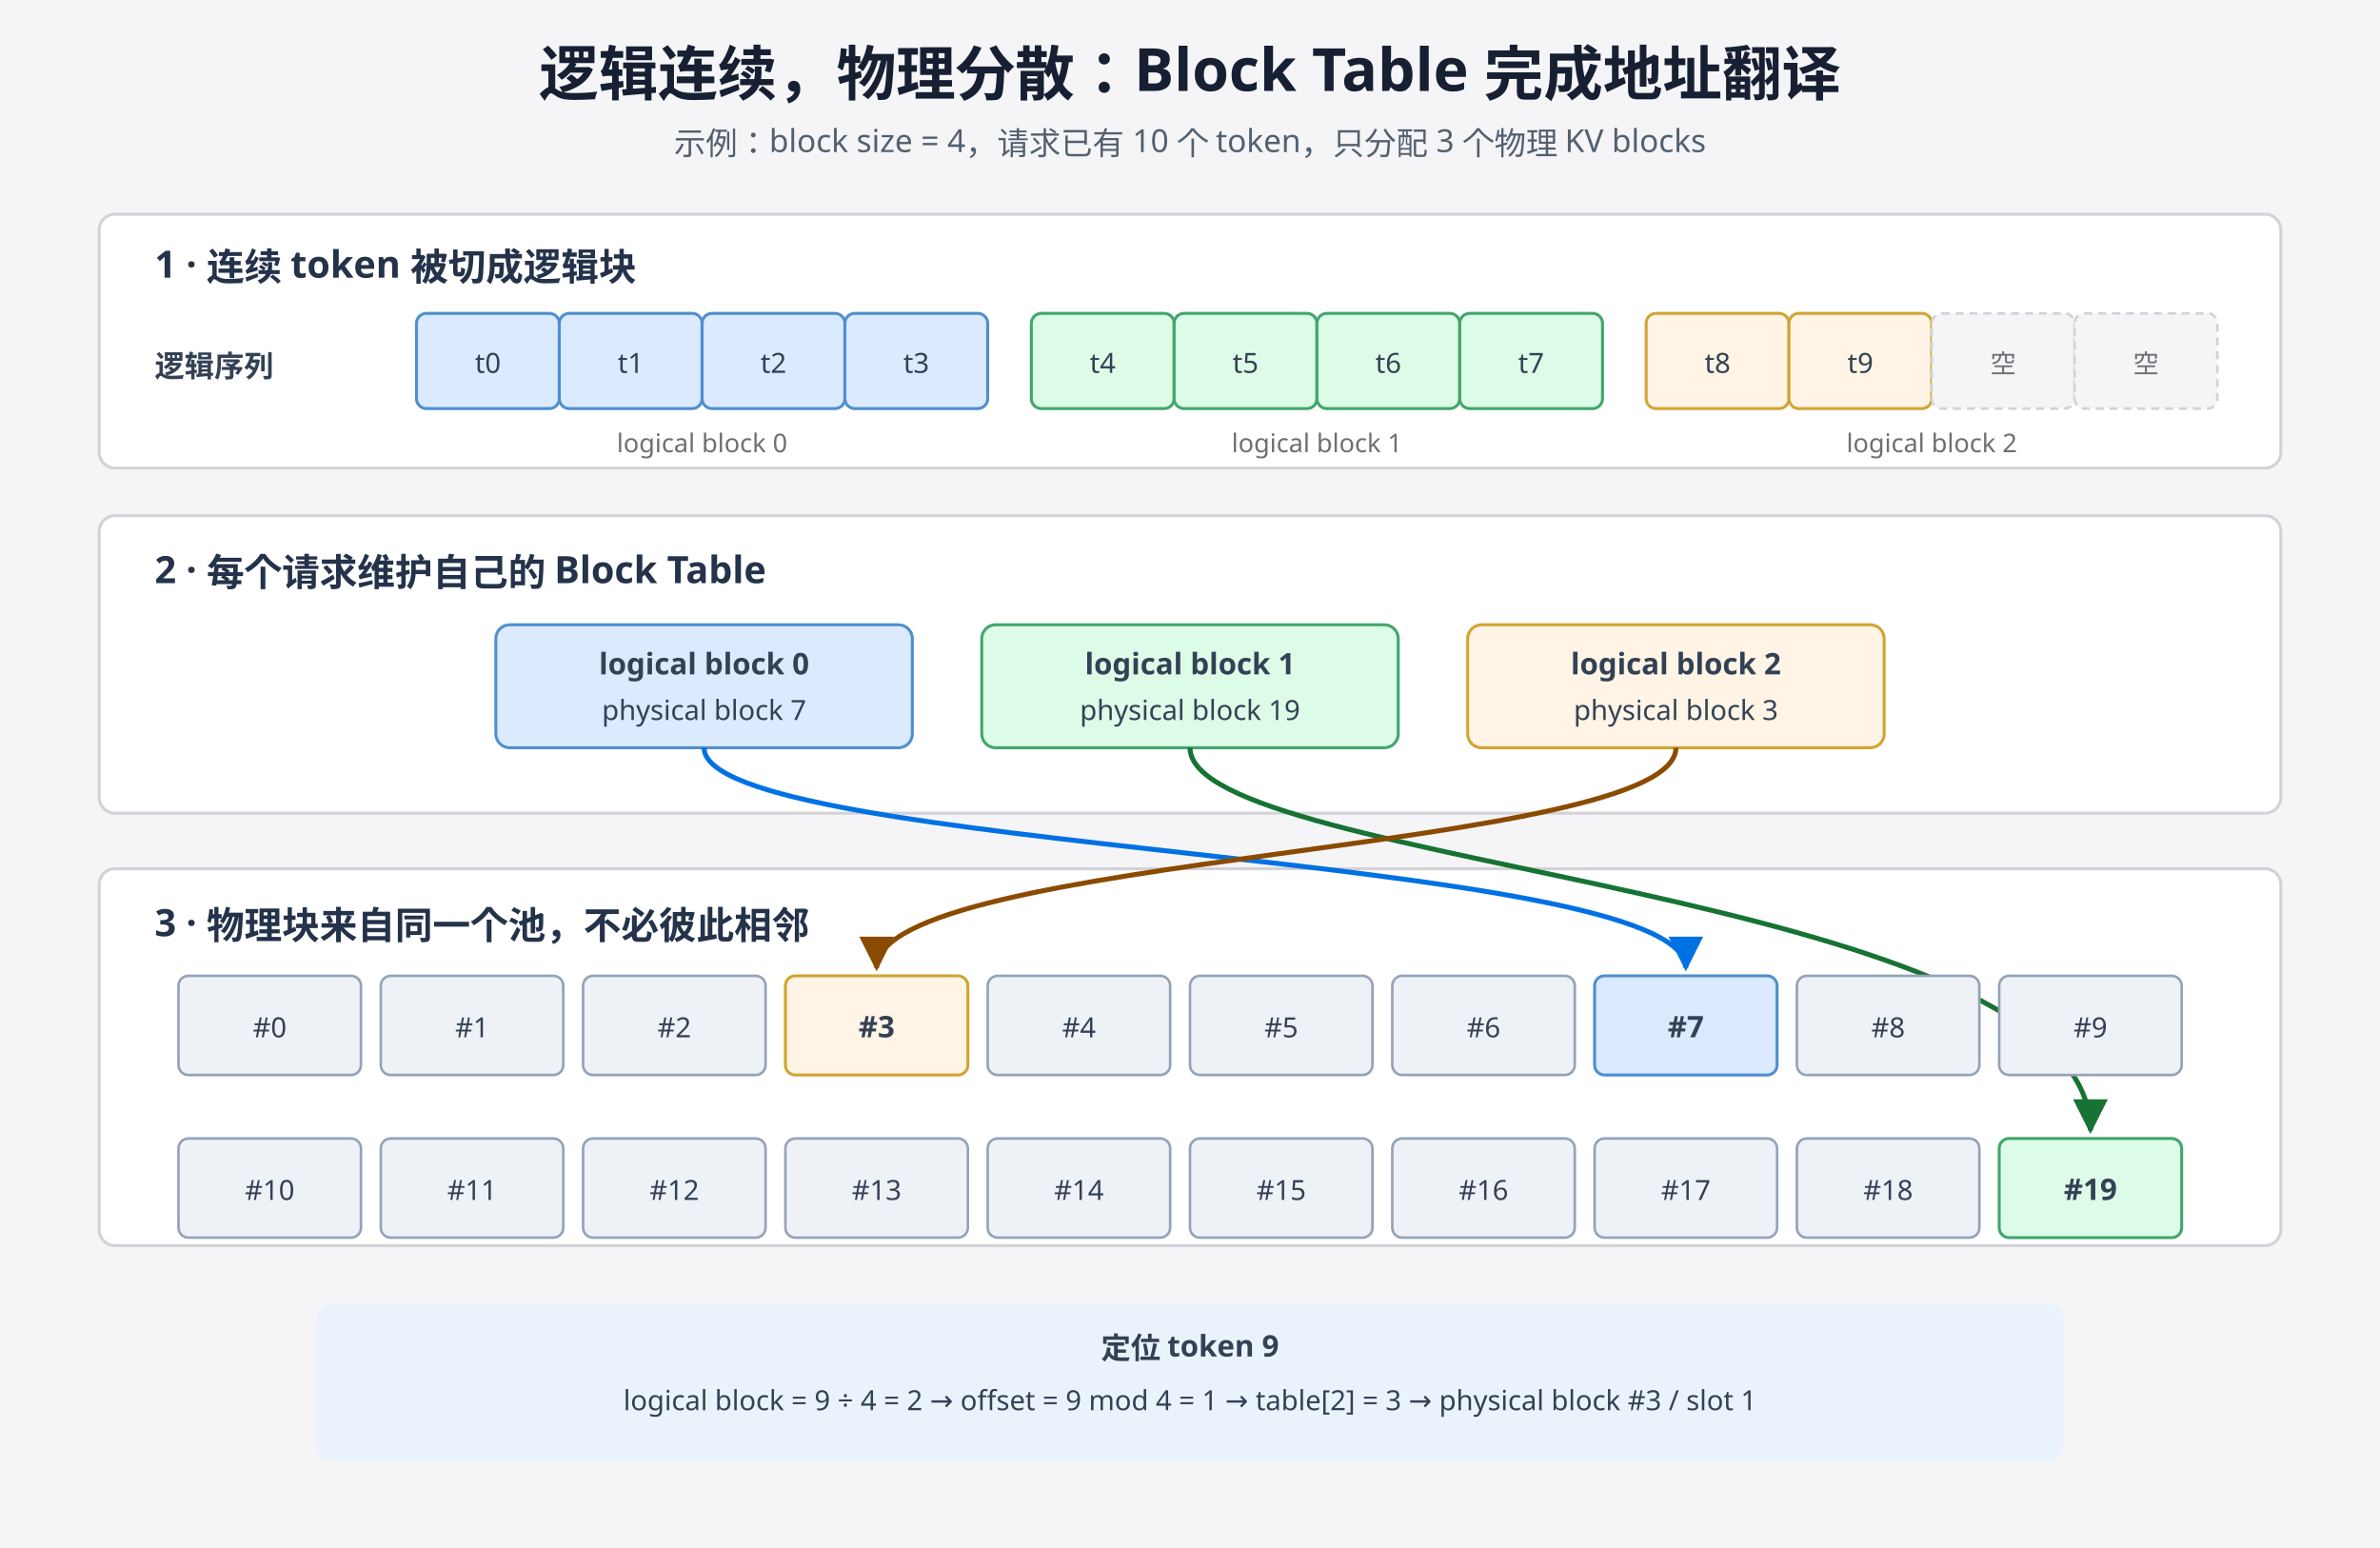
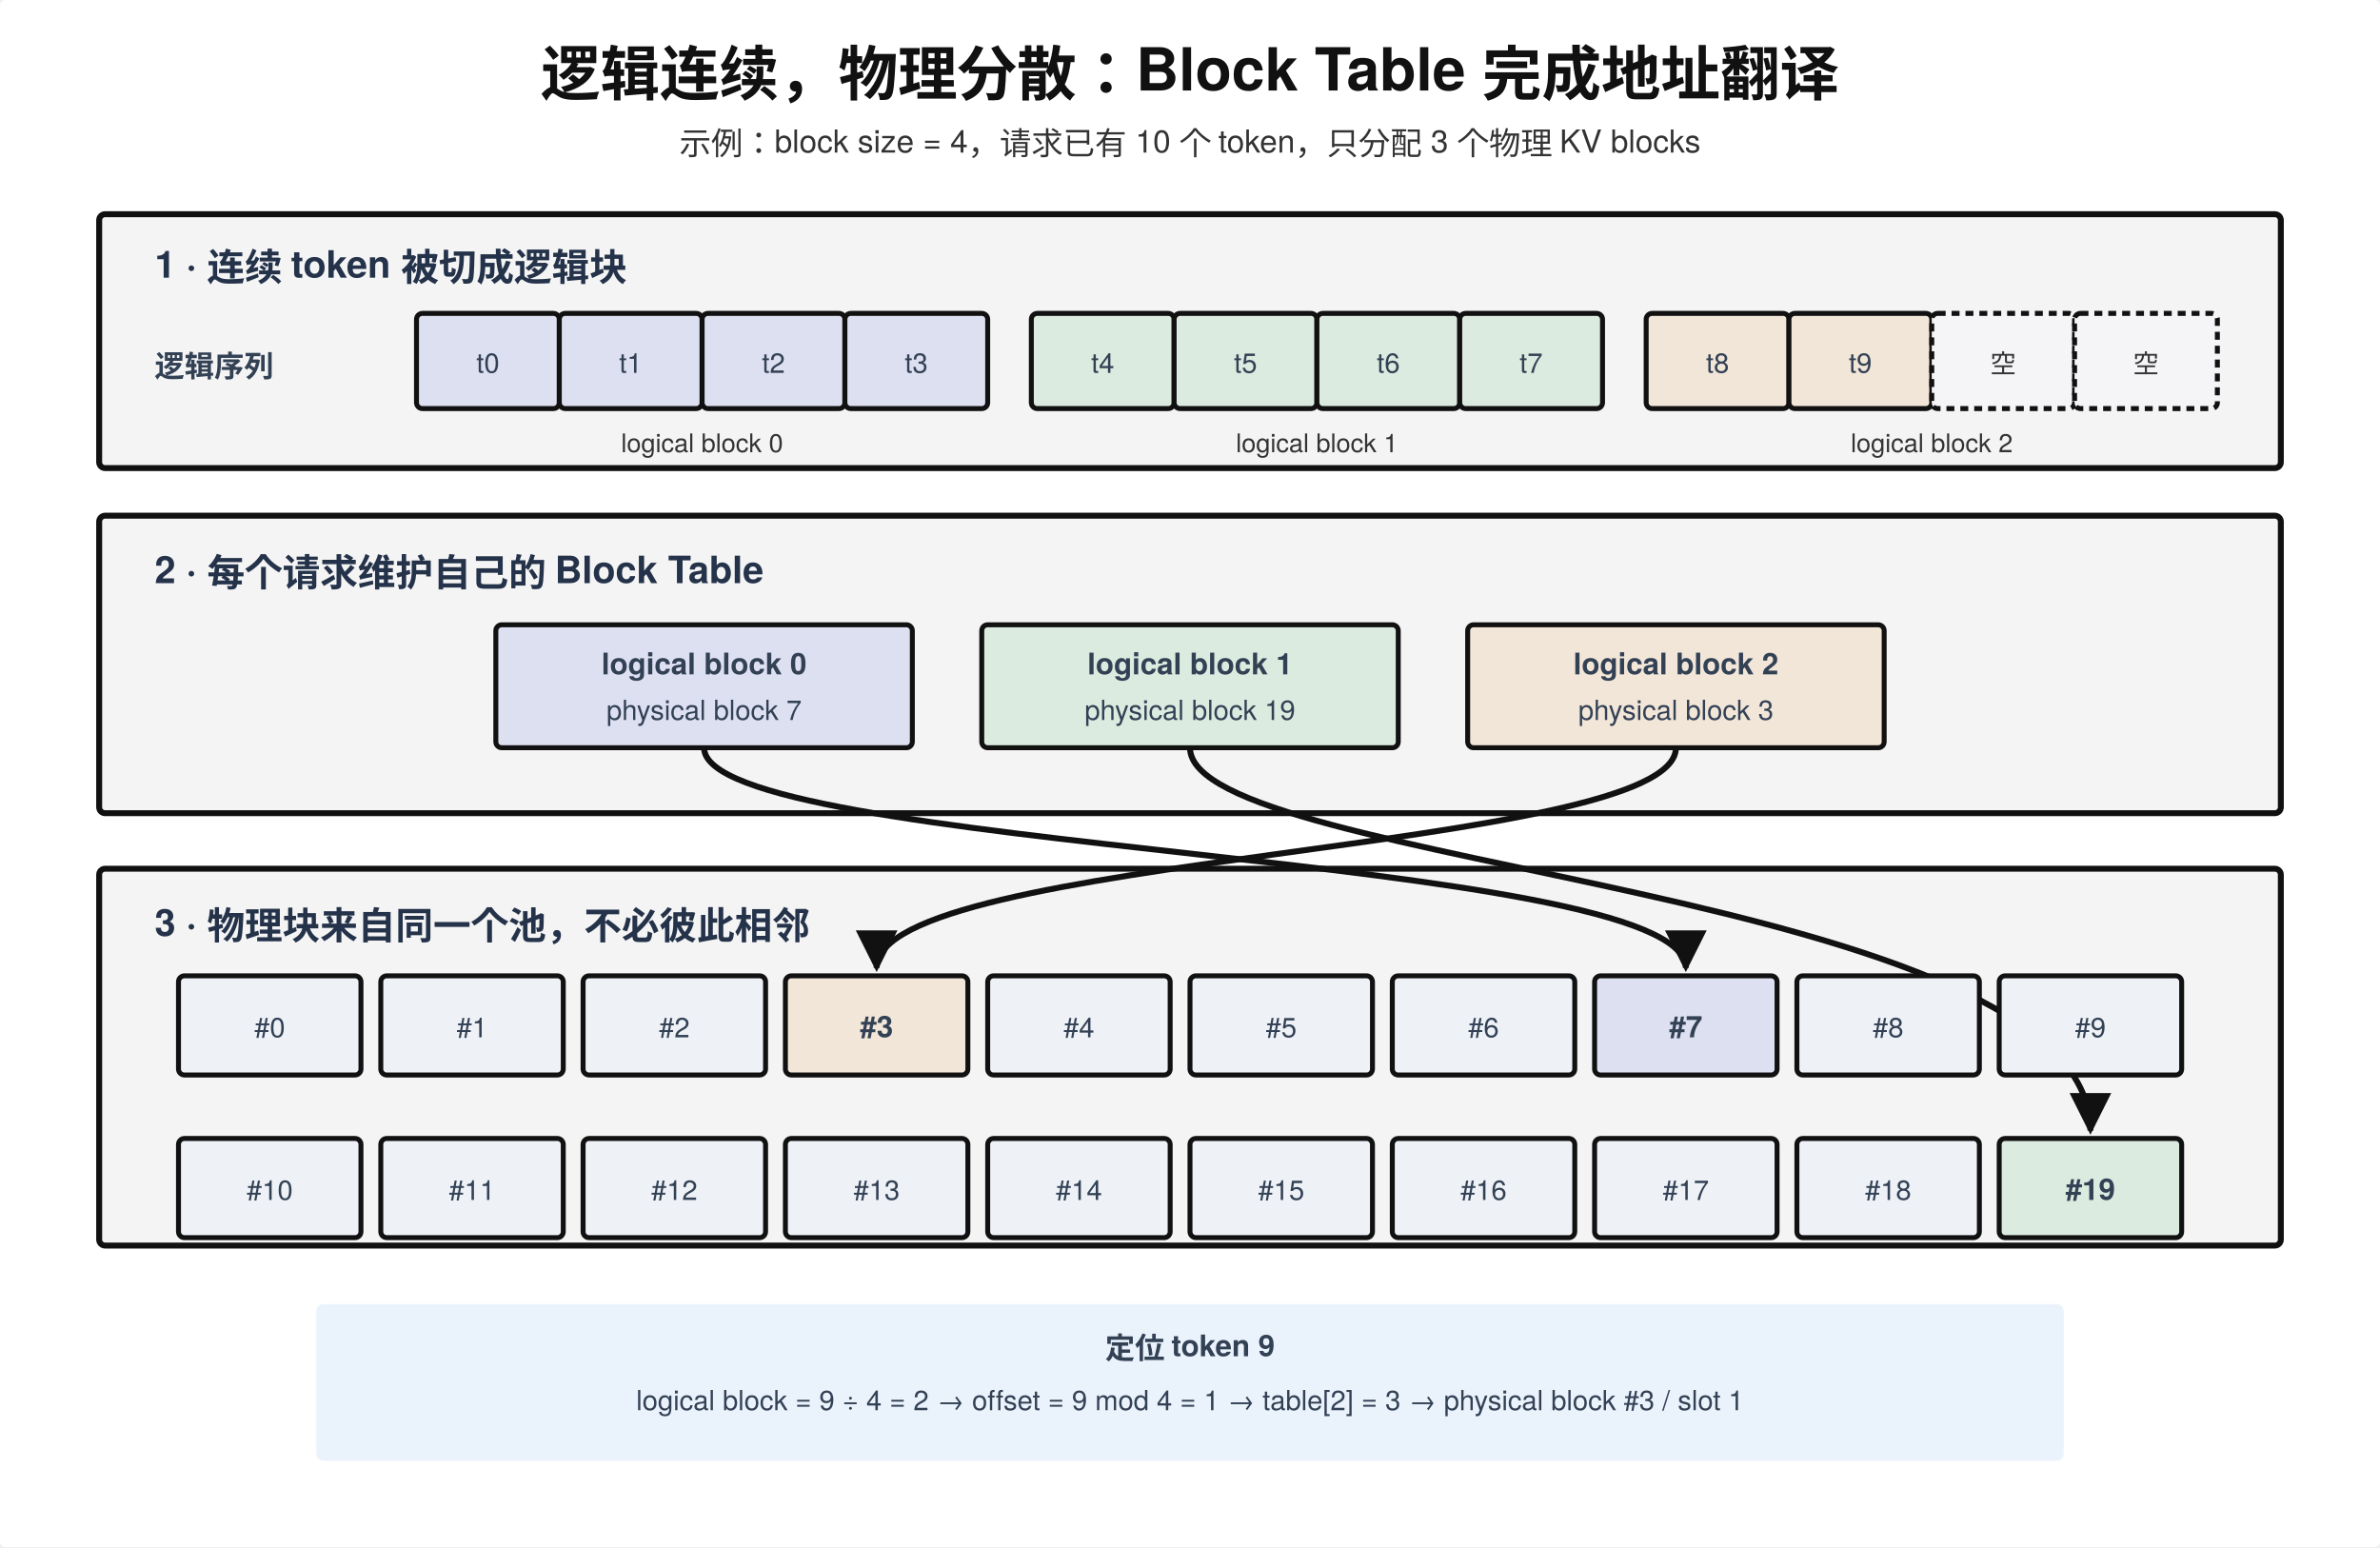
<svg xmlns="http://www.w3.org/2000/svg" width="1200" height="780" viewBox="0 0 1200 780" role="img" aria-labelledby="title desc">
  <defs>
    <marker id="arrowBlue" viewBox="0 0 10 10" refX="9" refY="5" markerWidth="7" markerHeight="7" orient="auto">
      <path d="M0 0 L10 5 L0 10 Z" fill="#0071E3" />
    </marker>
    <marker id="arrowGreen" viewBox="0 0 10 10" refX="9" refY="5" markerWidth="7" markerHeight="7" orient="auto">
      <path d="M0 0 L10 5 L0 10 Z" fill="#167333" />
    </marker>
    <marker id="arrowGold" viewBox="0 0 10 10" refX="9" refY="5" markerWidth="7" markerHeight="7" orient="auto">
      <path d="M0 0 L10 5 L0 10 Z" fill="#8A4B00" />
    </marker>
    <style>
      text { font-family: Avenir Next, Segoe UI, sans-serif; letter-spacing: 0; }
      .title { font-size: 30px; font-weight: 700; fill: #172033; }
      .subtitle { font-size: 16px; fill: #526070; }
      .heading { font-size: 19px; font-weight: 700; fill: #24324a; }
      .label { font-size: 15px; font-weight: 700; fill: #334155; }
      .body { font-size: 14px; fill: #334155; }
      .small { font-size: 13px; fill: #6E6E73; }
      .inverse { font-size: 14px; font-weight: 700; fill: #ffffff; }
      .panel { fill: #ffffff; stroke: #D2D2D7; stroke-width: 1.5; }
      .logical0 { fill: #dbeafe; stroke: #4f8fce; stroke-width: 1.5; }
      .logical1 { fill: #dcfce7; stroke: #43a56c; stroke-width: 1.5; }
      .logical2 { fill: #FFF4E5; stroke: #d2a532; stroke-width: 1.5; }
      .empty { fill: #F5F5F7; stroke: #D2D2D7; stroke-width: 1.3; stroke-dasharray: 4 3; }
      .physical { fill: #eef2f7; stroke: #94a3b8; stroke-width: 1.3; }
      .blueArrow { fill: none; stroke: #0071E3; stroke-width: 2.5; marker-end: url(#arrowBlue); }
      .greenArrow { fill: none; stroke: #167333; stroke-width: 2.5; marker-end: url(#arrowGreen); }
      .goldArrow { fill: none; stroke: #8A4B00; stroke-width: 2.5; marker-end: url(#arrowGold); }
    </style>
  </defs>
  <rect width="100%" height="100%" fill="#F5F5F7" />
  <rect width="1200" height="780" fill="#F5F5F7" />
  <text x="600" y="48" text-anchor="middle" class="title">逻辑连续，物理分散：Block Table 完成地址翻译</text>
  <text x="600" y="78" text-anchor="middle" class="subtitle">示例：block size = 4，请求已有 10 个 token，只分配
        3 个物理 KV blocks</text>
  <rect x="50" y="108" width="1100" height="128" rx="8" class="panel" />
  <text x="78" y="140" class="heading">1 · 连续 token 被切成逻辑块</text>
  <text x="78" y="190" class="label">逻辑序列</text>
  <g transform="translate(210 158)">
    <rect x="0" y="0" width="72" height="48" rx="5" class="logical0" />
    <rect x="72" y="0" width="72" height="48" rx="5" class="logical0" />
    <rect x="144" y="0" width="72" height="48" rx="5" class="logical0" />
    <rect x="216" y="0" width="72" height="48" rx="5" class="logical0" />
    <rect x="310" y="0" width="72" height="48" rx="5" class="logical1" />
    <rect x="382" y="0" width="72" height="48" rx="5" class="logical1" />
    <rect x="454" y="0" width="72" height="48" rx="5" class="logical1" />
    <rect x="526" y="0" width="72" height="48" rx="5" class="logical1" />
    <rect x="620" y="0" width="72" height="48" rx="5" class="logical2" />
    <rect x="692" y="0" width="72" height="48" rx="5" class="logical2" />
    <rect x="764" y="0" width="72" height="48" rx="5" class="empty" />
    <rect x="836" y="0" width="72" height="48" rx="5" class="empty" />
    <text x="36" y="30" text-anchor="middle" class="body">t0</text>
    <text x="108" y="30" text-anchor="middle" class="body">t1</text>
    <text x="180" y="30" text-anchor="middle" class="body">t2</text>
    <text x="252" y="30" text-anchor="middle" class="body">t3</text>
    <text x="346" y="30" text-anchor="middle" class="body">t4</text>
    <text x="418" y="30" text-anchor="middle" class="body">t5</text>
    <text x="490" y="30" text-anchor="middle" class="body">t6</text>
    <text x="562" y="30" text-anchor="middle" class="body">t7</text>
    <text x="656" y="30" text-anchor="middle" class="body">t8</text>
    <text x="728" y="30" text-anchor="middle" class="body">t9</text>
    <text x="800" y="30" text-anchor="middle" class="small">空</text>
    <text x="872" y="30" text-anchor="middle" class="small">空</text>
    <text x="144" y="70" text-anchor="middle" class="small">logical block 0</text>
    <text x="454" y="70" text-anchor="middle" class="small">logical block 1</text>
    <text x="764" y="70" text-anchor="middle" class="small">logical block 2</text>
  </g>
  <rect x="50" y="260" width="1100" height="150" rx="8" class="panel" />
  <text x="78" y="294" class="heading">2 · 每个请求维护自己的 Block Table</text>
  <g transform="translate(250 315)">
    <rect x="0" y="0" width="210" height="62" rx="7" class="logical0" />
    <text x="105" y="25" text-anchor="middle" class="label">logical block 0</text>
    <text x="105" y="48" text-anchor="middle" class="body">physical block 7</text>
    <rect x="245" y="0" width="210" height="62" rx="7" class="logical1" />
    <text x="350" y="25" text-anchor="middle" class="label">logical block 1</text>
    <text x="350" y="48" text-anchor="middle" class="body">physical block 19</text>
    <rect x="490" y="0" width="210" height="62" rx="7" class="logical2" />
    <text x="595" y="25" text-anchor="middle" class="label">logical block 2</text>
    <text x="595" y="48" text-anchor="middle" class="body">physical block 3</text>
  </g>
  <rect x="50" y="438" width="1100" height="190" rx="8" class="panel" />
  <text x="78" y="472" class="heading">3 · 物理块来自同一个池，不必彼此相邻</text>
  <path d="M355 377 C355 430 850 430 850 488" class="blueArrow" />
  <path d="M600 377 C600 438 1054 448 1054 570" class="greenArrow" />
  <path d="M845 377 C845 430 442 430 442 488" class="goldArrow" />
  <g transform="translate(90 492)">
    <rect x="0" y="0" width="92" height="50" rx="5" class="physical" />
    <text x="46" y="31" text-anchor="middle" class="body">#0</text>
    <rect x="102" y="0" width="92" height="50" rx="5" class="physical" />
    <text x="148" y="31" text-anchor="middle" class="body">#1</text>
    <rect x="204" y="0" width="92" height="50" rx="5" class="physical" />
    <text x="250" y="31" text-anchor="middle" class="body">#2</text>
    <rect x="306" y="0" width="92" height="50" rx="5" class="logical2" />
    <text x="352" y="31" text-anchor="middle" class="label">#3</text>
    <rect x="408" y="0" width="92" height="50" rx="5" class="physical" />
    <text x="454" y="31" text-anchor="middle" class="body">#4</text>
    <rect x="510" y="0" width="92" height="50" rx="5" class="physical" />
    <text x="556" y="31" text-anchor="middle" class="body">#5</text>
    <rect x="612" y="0" width="92" height="50" rx="5" class="physical" />
    <text x="658" y="31" text-anchor="middle" class="body">#6</text>
    <rect x="714" y="0" width="92" height="50" rx="5" class="logical0" />
    <text x="760" y="31" text-anchor="middle" class="label">#7</text>
    <rect x="816" y="0" width="92" height="50" rx="5" class="physical" />
    <text x="862" y="31" text-anchor="middle" class="body">#8</text>
    <rect x="918" y="0" width="92" height="50" rx="5" class="physical" />
    <text x="964" y="31" text-anchor="middle" class="body">#9</text>
    <rect x="0" y="82" width="92" height="50" rx="5" class="physical" />
    <text x="46" y="113" text-anchor="middle" class="body">#10</text>
    <rect x="102" y="82" width="92" height="50" rx="5" class="physical" />
    <text x="148" y="113" text-anchor="middle" class="body">#11</text>
    <rect x="204" y="82" width="92" height="50" rx="5" class="physical" />
    <text x="250" y="113" text-anchor="middle" class="body">#12</text>
    <rect x="306" y="82" width="92" height="50" rx="5" class="physical" />
    <text x="352" y="113" text-anchor="middle" class="body">#13</text>
    <rect x="408" y="82" width="92" height="50" rx="5" class="physical" />
    <text x="454" y="113" text-anchor="middle" class="body">#14</text>
    <rect x="510" y="82" width="92" height="50" rx="5" class="physical" />
    <text x="556" y="113" text-anchor="middle" class="body">#15</text>
    <rect x="612" y="82" width="92" height="50" rx="5" class="physical" />
    <text x="658" y="113" text-anchor="middle" class="body">#16</text>
    <rect x="714" y="82" width="92" height="50" rx="5" class="physical" />
    <text x="760" y="113" text-anchor="middle" class="body">#17</text>
    <rect x="816" y="82" width="92" height="50" rx="5" class="physical" />
    <text x="862" y="113" text-anchor="middle" class="body">#18</text>
    <rect x="918" y="82" width="92" height="50" rx="5" class="logical1" />
    <text x="964" y="113" text-anchor="middle" class="label">#19</text>
  </g>
  <rect x="160" y="658" width="880" height="78" rx="7" fill="#EAF3FC" stroke="#EAF3FC" />
  <text x="600" y="685" text-anchor="middle" class="label">定位 token 9</text>
  <text x="600" y="711" text-anchor="middle" class="body">logical block = 9 ÷ 4 = 2 → offset = 9
        mod 4 = 1 → table[2] = 3 → physical block #3 / slot 1</text>
+   <style id="editorial-diagram-style">
+         text { font-family: Helvetica Neue, Segoe UI, sans-serif; letter-spacing: 0; }
+         .title { fill: #111111 !important; font-weight: 800 !important; }
+         .subtitle, .small { fill: #333333 !important; }
+         .inverse { fill: #111111 !important; }
+         rect { rx: 3px; }
+         .panel { fill: #F4F4F4 !important; stroke: #111111 !important; stroke-width: 3 !important; }
+         .logical0 { fill: #DDE0F1 !important; stroke: #111111 !important; stroke-width: 2.5 !important; }
+         .logical1 { fill: #DCEBDF !important; stroke: #111111 !important; stroke-width: 2.5 !important; }
+         .logical2 { fill: #F2E6D8 !important; stroke: #111111 !important; stroke-width: 2.5 !important; }
+         .physical, .empty { stroke: #111111 !important; stroke-width: 2.5 !important; }
+         .blueArrow, .greenArrow, .goldArrow { stroke: #111111 !important; stroke-width: 3 !important; }
+         marker path { fill: #111111 !important; }
+         [fill="#F5F5F7" i] { fill: #FFFFFF !important; }
+     </style>
</svg>
